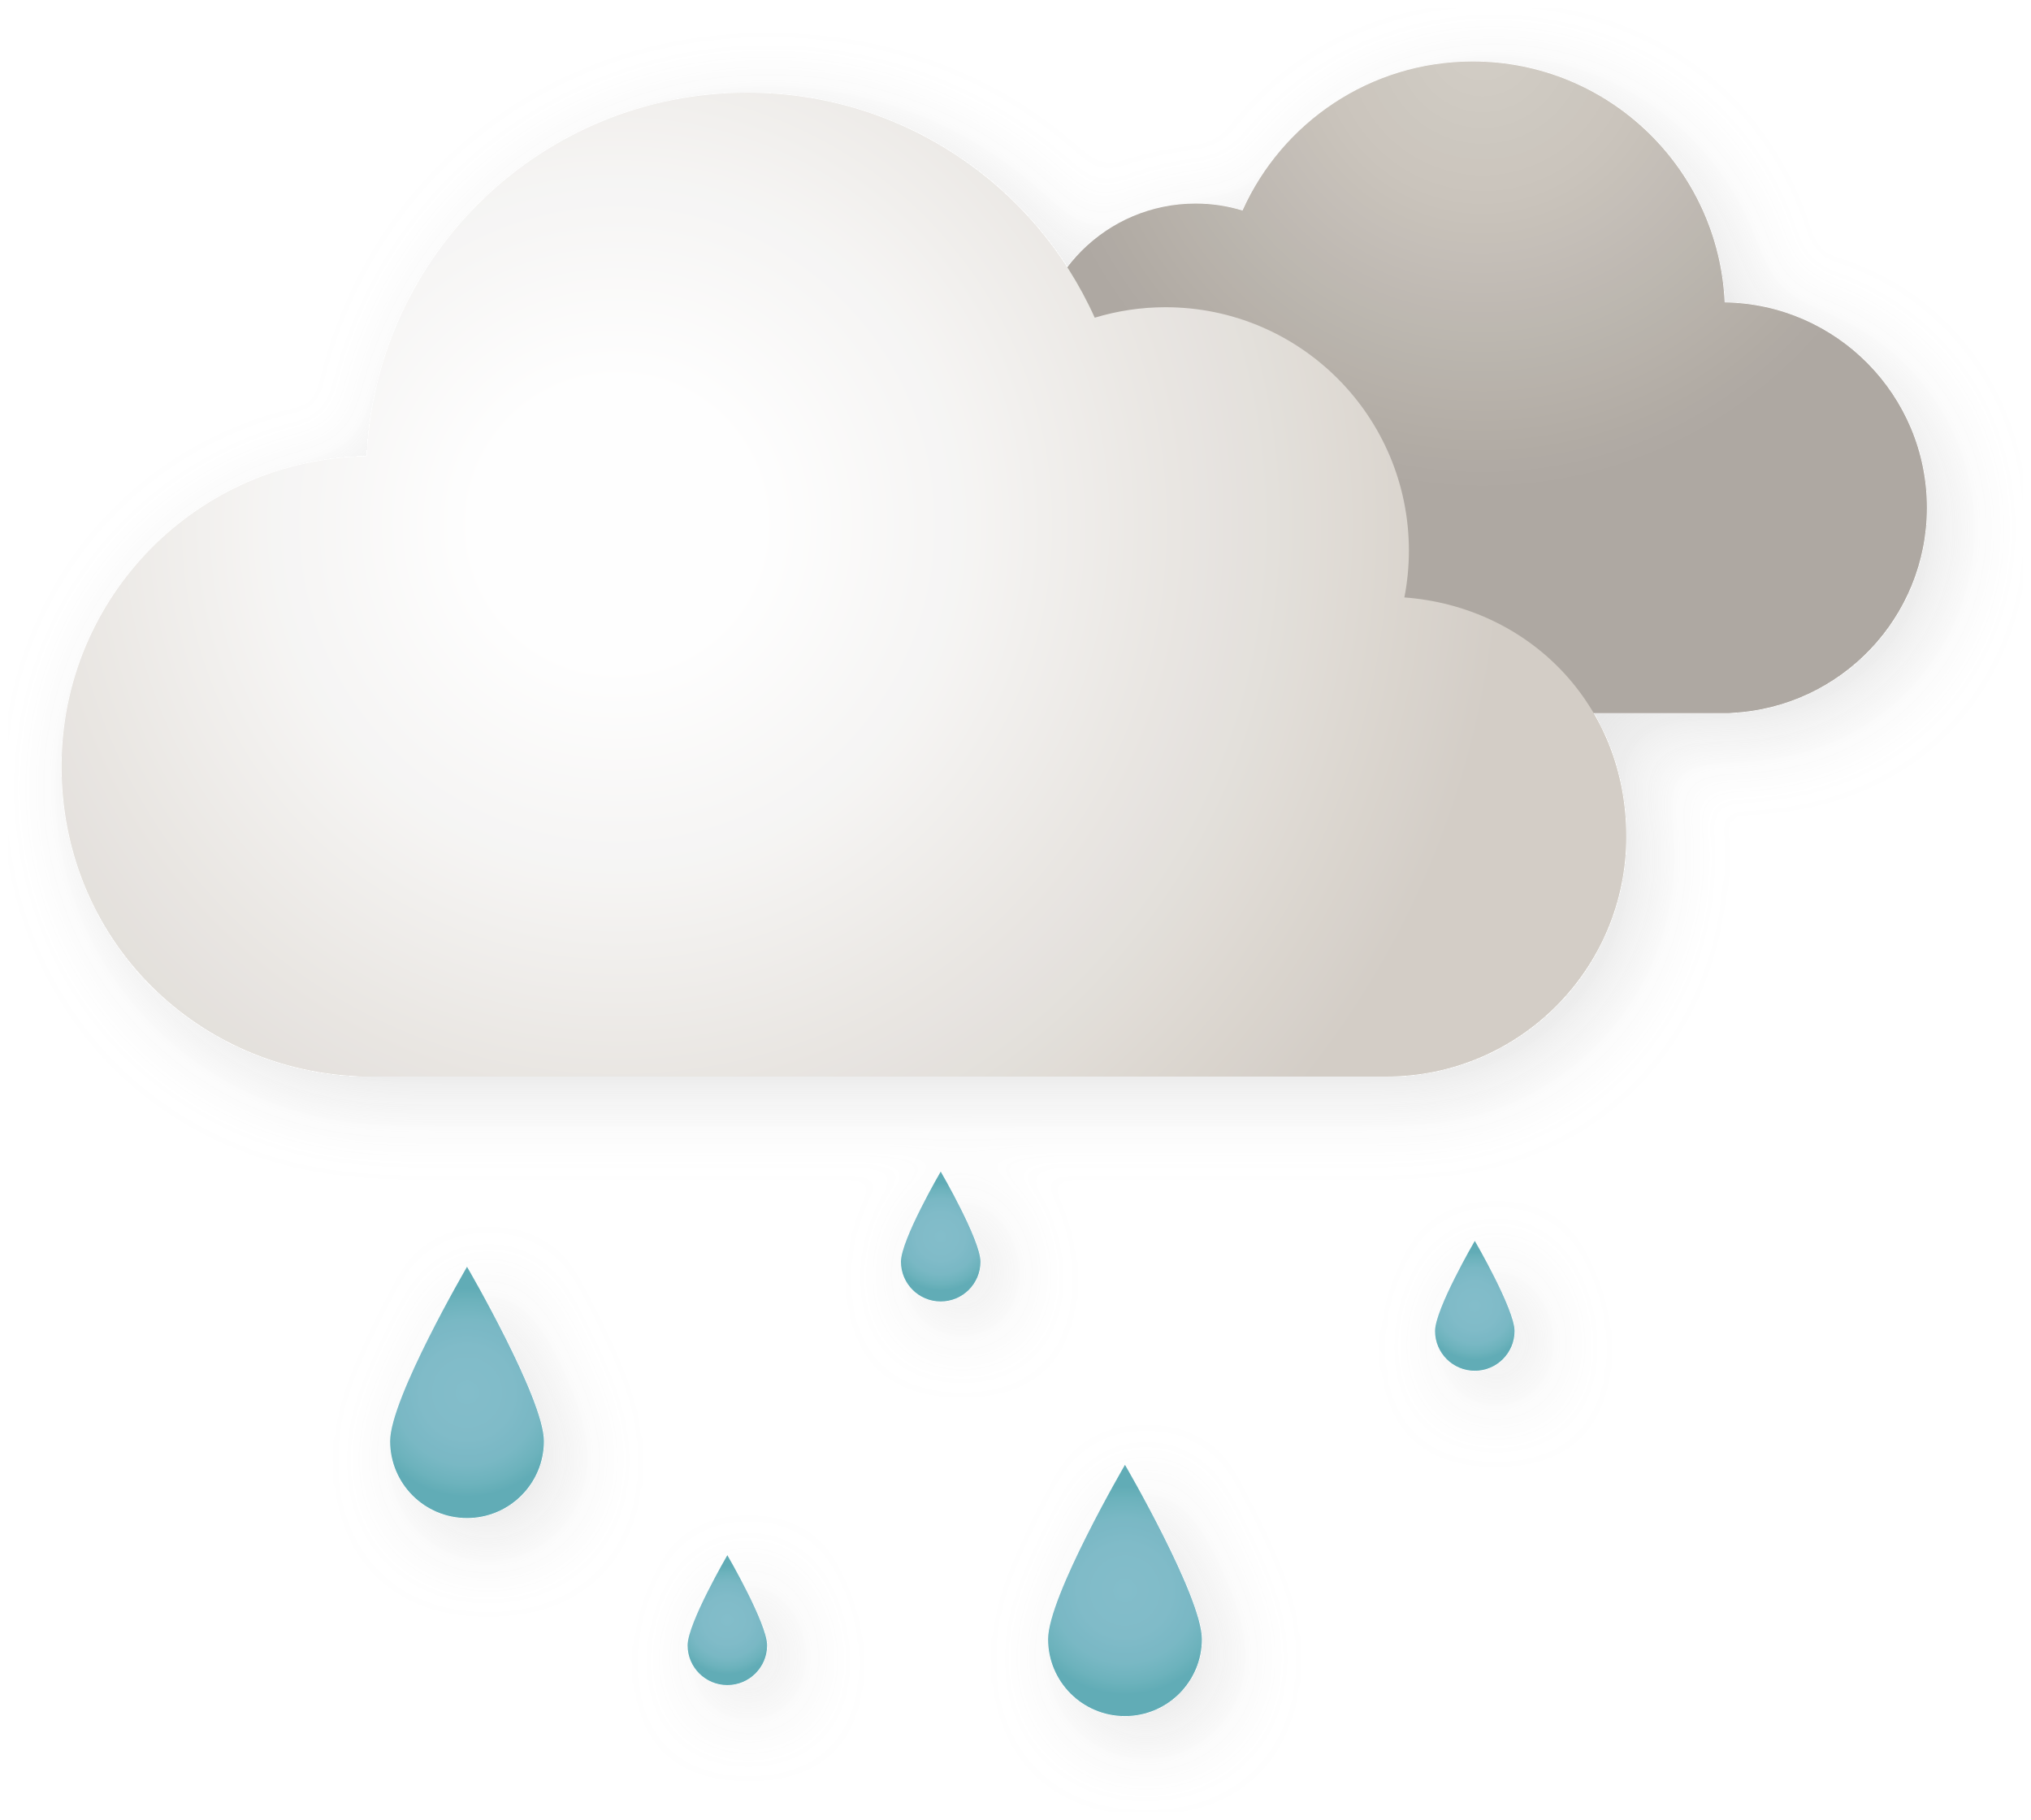
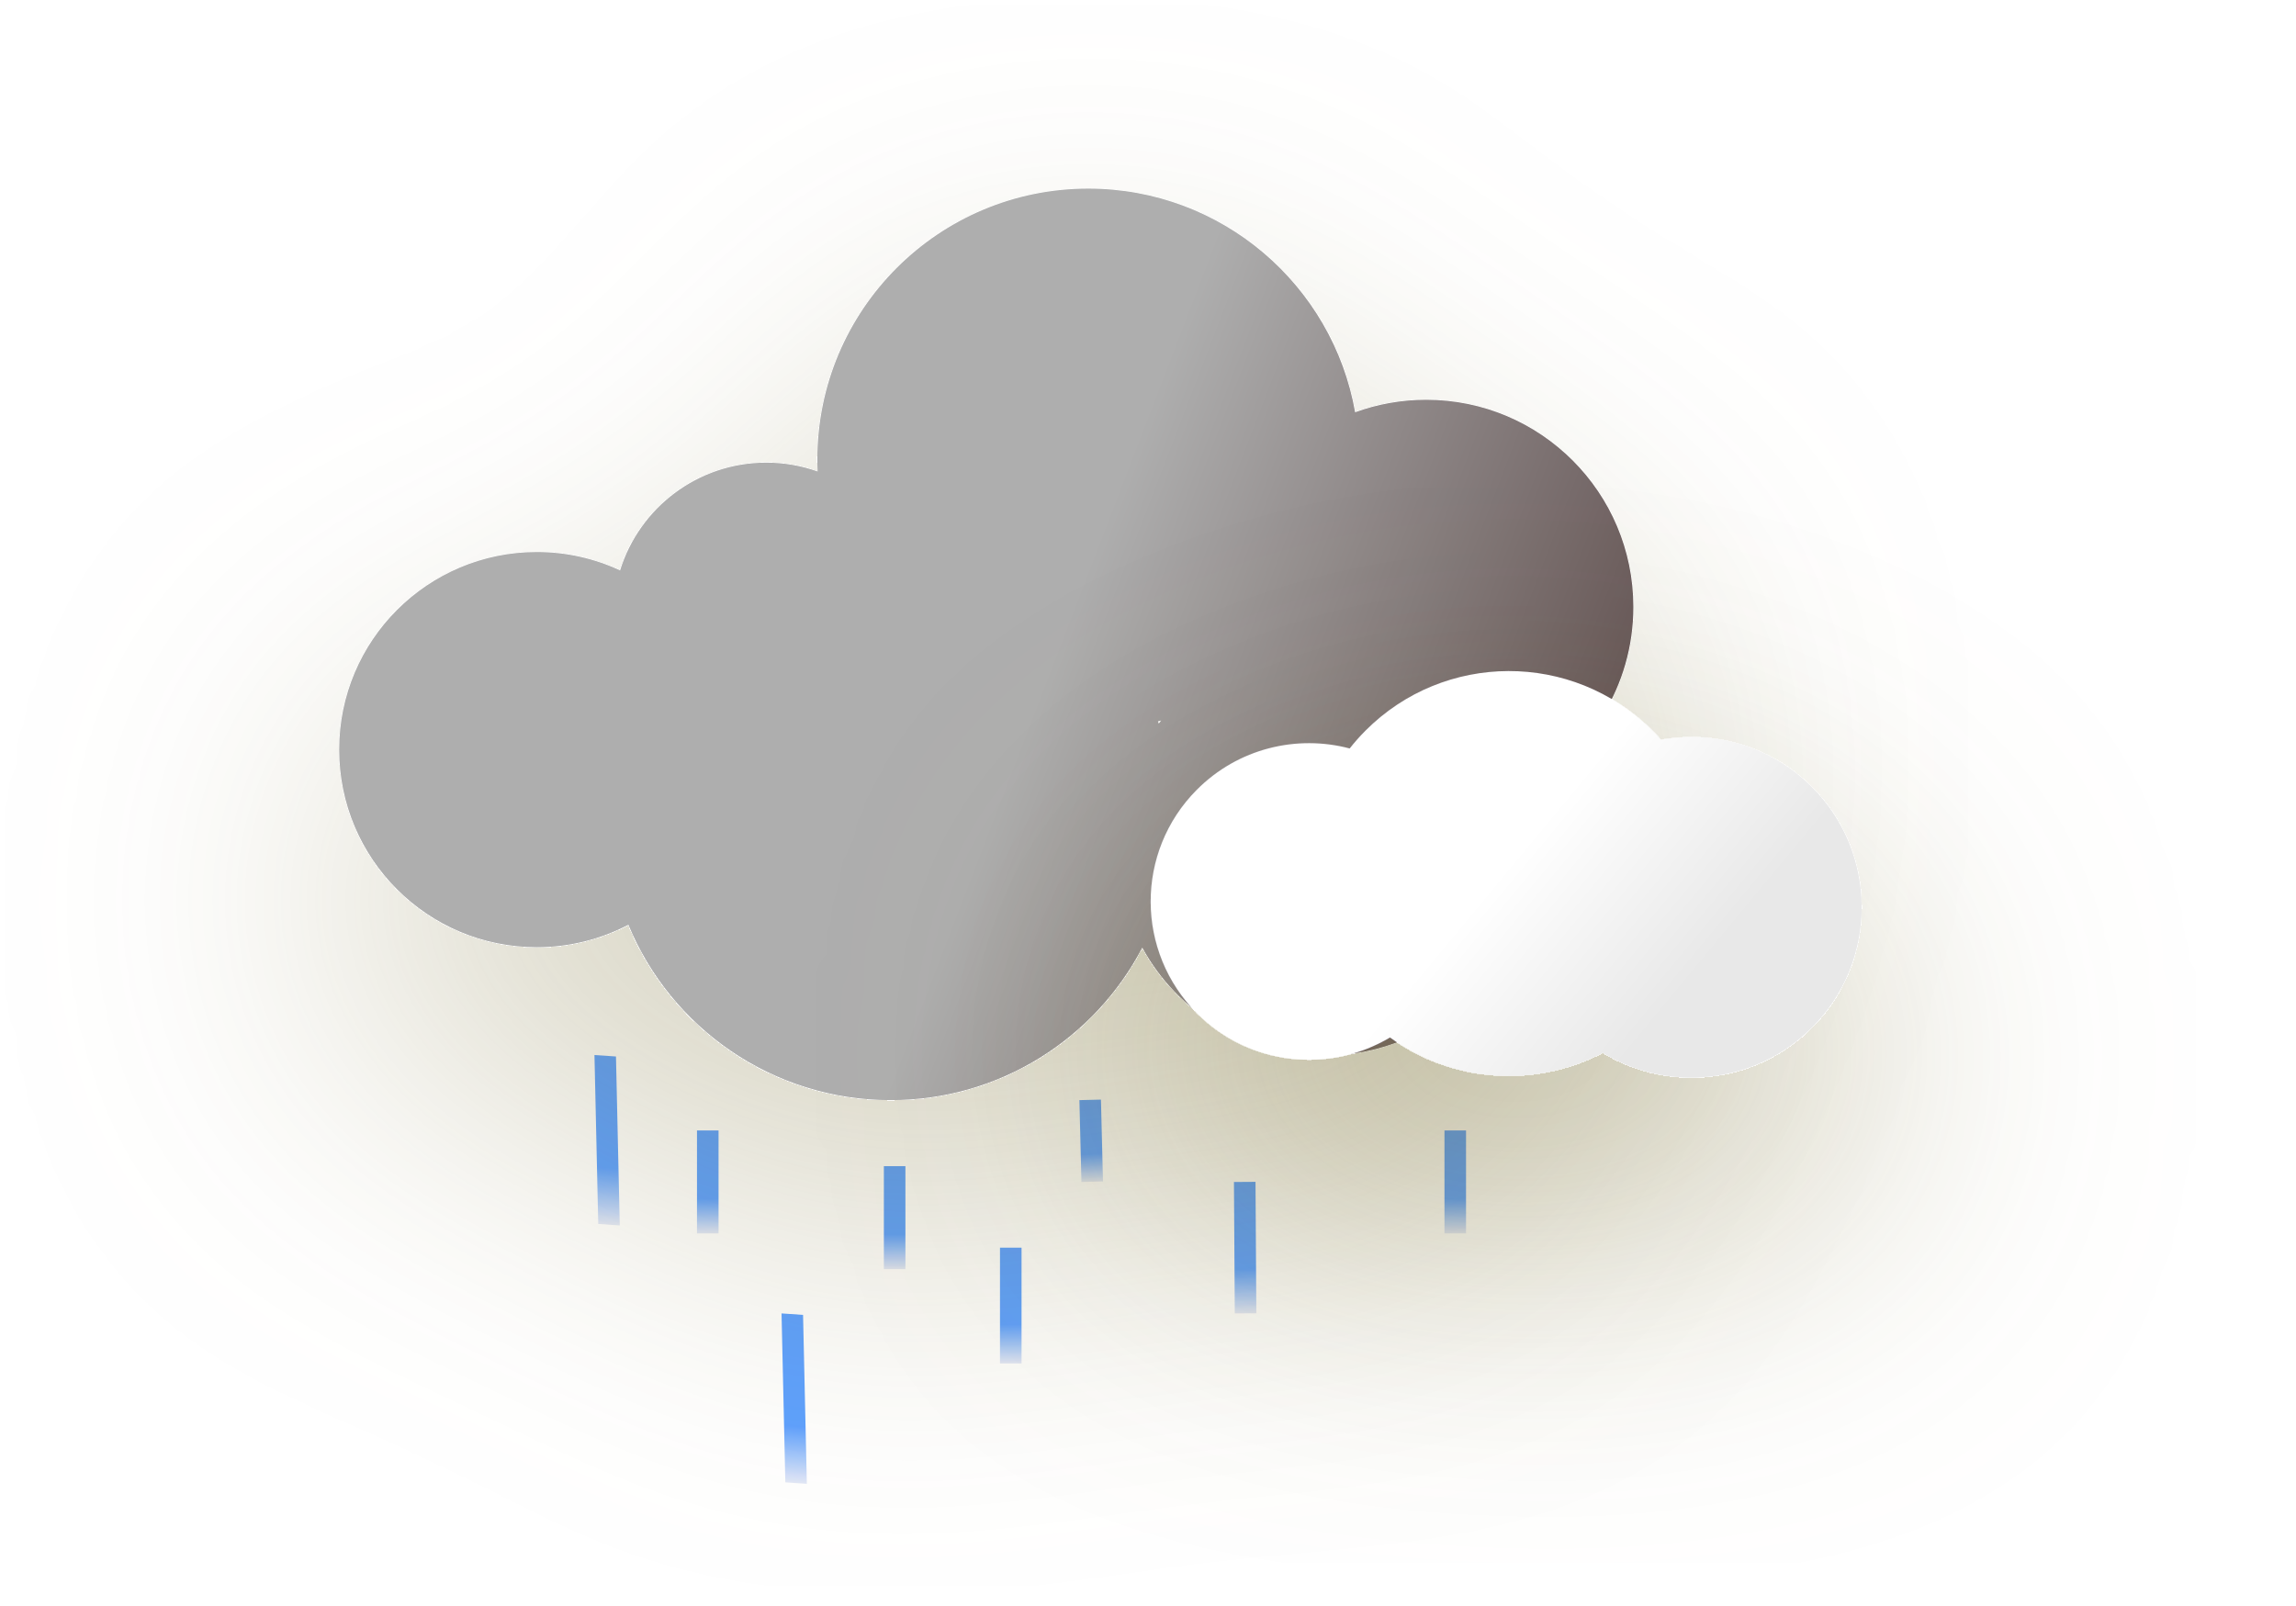
- <svg xmlns="http://www.w3.org/2000/svg" width="192" height="172" viewBox="0 0 192 172" fill="none">
-   <g opacity="0.95" filter="url(#filter0_d_1_23)">
-     <path d="M98.07 37.41C97.89 36.46 97.79 35.48 97.79 34.48C97.79 26.06 104.61 19.24 113.03 19.24C114.57 19.24 116.06 19.47 117.46 19.9C121.19 11.6 129.52 5.81 139.22 5.81C152.03 5.81 162.47 15.91 163.04 28.58C173.63 28.74 182.16 37.37 182.16 47.99C182.16 58.37 174.02 66.84 163.78 67.38C163.64 67.4 163.49 67.41 163.35 67.41H99.32C99.32 67.41 99.3 67.41 99.28 67.41C99.25 67.41 99.23 67.41 99.2 67.41C90.9 67.41 84.18 60.68 84.18 52.39C84.18 44.47 90.31 37.99 98.08 37.41H98.07Z" fill="url(#paint0_radial_1_23)" />
-     <path d="M132.76 56.48C133.04 55.05 133.19 53.57 133.19 52.05C133.19 39.34 122.89 29.04 110.18 29.04C107.85 29.04 105.61 29.39 103.49 30.03C97.86 17.5 85.28 8.76 70.64 8.76C51.3 8.76 35.53 24.01 34.68 43.13C18.7 43.38 5.82 56.4 5.82 72.44C5.82 88.48 18.11 100.9 33.57 101.72C33.78 101.75 34 101.76 34.22 101.76H130.89C130.89 101.76 130.93 101.76 130.95 101.76C130.99 101.76 131.03 101.76 131.06 101.76C143.58 101.76 153.74 91.61 153.74 79.08C153.74 66.55 144.49 57.34 132.75 56.47L132.76 56.48Z" fill="url(#paint1_radial_1_23)" />
-     <path d="M51.42 136.22C51.42 140.23 48.17 143.49 44.15 143.49C40.13 143.49 36.88 140.24 36.88 136.22C36.88 132.2 44.15 119.74 44.15 119.74C44.15 119.74 51.42 132.2 51.42 136.22Z" fill="url(#paint2_radial_1_23)" />
-     <path d="M113.62 154.94C113.62 158.95 110.37 162.21 106.35 162.21C102.33 162.21 99.08 158.96 99.08 154.94C99.08 150.92 106.35 138.46 106.35 138.46C106.35 138.46 113.62 150.92 113.62 154.94Z" fill="url(#paint3_radial_1_23)" />
-     <path d="M92.69 119.26C92.69 121.34 91.01 123.02 88.93 123.02C86.85 123.02 85.17 121.34 85.17 119.26C85.17 117.18 88.93 110.74 88.93 110.74C88.93 110.74 92.69 117.19 92.69 119.26Z" fill="url(#paint4_radial_1_23)" />
-     <path d="M143.18 125.81C143.18 127.89 141.5 129.57 139.42 129.57C137.34 129.57 135.66 127.89 135.66 125.81C135.66 123.73 139.42 117.29 139.42 117.29C139.42 117.29 143.18 123.74 143.18 125.81Z" fill="url(#paint5_radial_1_23)" />
-     <path d="M72.52 155.52C72.52 157.6 70.84 159.28 68.76 159.28C66.68 159.28 65 157.6 65 155.52C65 153.44 68.76 147 68.76 147C68.76 147 72.52 153.45 72.52 155.52Z" fill="url(#paint6_radial_1_23)" />
+ <svg xmlns="http://www.w3.org/2000/svg" width="213" height="149" viewBox="0 0 213 149" fill="none">
+   <line y1="-1" x2="15.68" y2="-1" transform="matrix(0.0224125 0.999749 -0.99764 -0.0686617 72.5039 121.867)" stroke="url(#paint0_linear_7232_107363)" stroke-width="2" />
+   <line x1="82.996" y1="108.203" x2="82.996" y2="117.758" stroke="url(#paint1_linear_7232_107363)" stroke-width="2" />
+   <line x1="65.66" y1="104.891" x2="65.66" y2="114.445" stroke="url(#paint2_linear_7232_107363)" stroke-width="2" />
+   <line x1="135.004" y1="104.891" x2="135.004" y2="114.445" stroke="url(#paint3_linear_7232_107363)" stroke-width="2" />
+   <line x1="93.769" y1="115.766" x2="93.769" y2="126.512" stroke="url(#paint4_linear_7232_107363)" stroke-width="2" />
+   <line x1="101.136" y1="102.053" x2="101.324" y2="109.647" stroke="url(#paint5_linear_7232_107363)" stroke-width="2" />
+   <line x1="115.473" y1="109.665" x2="115.551" y2="121.861" stroke="url(#paint6_linear_7232_107363)" stroke-width="2" />
+   <line y1="-1" x2="15.68" y2="-1" transform="matrix(0.0224125 0.999749 -0.99764 -0.0686617 55.1484 97.8906)" stroke="url(#paint7_linear_7232_107363)" stroke-width="2" />
+   <g filter="url(#filter0_d_7232_107363)">
+     <path d="M100.961 17.5C113.348 17.5 123.641 26.46 125.716 38.252C127.771 37.502 129.991 37.093 132.306 37.093C142.922 37.093 151.527 45.699 151.527 56.315C151.527 63.684 147.38 70.084 141.293 73.31C141.795 75.025 142.065 76.839 142.065 78.717C142.065 89.333 133.46 97.939 122.844 97.939C115.565 97.939 109.231 93.893 105.968 87.927C101.575 96.337 92.771 102.078 82.626 102.078C71.648 102.078 62.242 95.357 58.294 85.806C55.754 87.136 52.865 87.89 49.8 87.89C39.674 87.89 31.465 79.681 31.465 69.555C31.465 59.429 39.674 51.22 49.8 51.22C52.561 51.22 55.178 51.832 57.526 52.925C59.316 47.134 64.712 42.927 71.091 42.927C72.76 42.927 74.362 43.216 75.85 43.745C75.834 43.378 75.824 43.008 75.824 42.637C75.824 28.754 87.078 17.5 100.961 17.5ZM107.427 66.932C107.451 67 107.476 67.069 107.5 67.138C107.572 67.043 107.643 66.947 107.717 66.853C107.62 66.88 107.524 66.906 107.427 66.932Z" fill="url(#paint8_linear_7232_107363)" />
+   </g>
+   <g filter="url(#filter1_d_7232_107363)">
+     <path d="M126.664 67.806C133.982 60.45 145.874 60.414 153.225 67.727C153.524 68.025 153.81 68.332 154.085 68.644C158.995 67.757 164.245 69.203 168.05 72.989C174.235 79.142 174.261 89.144 168.108 95.329C162.85 100.614 154.783 101.402 148.688 97.681C142.453 100.953 134.766 100.484 128.951 96.263C123.326 99.619 115.936 98.887 111.078 94.055C105.328 88.335 105.304 79.036 111.025 73.285C114.86 69.43 120.305 68.148 125.21 69.448C125.658 68.88 126.142 68.331 126.664 67.806Z" fill="url(#paint9_linear_7232_107363)" />
  </g>
  <defs>
-     <filter id="filter0_d_1_23" x="0.82" y="0.81" width="190.34" height="170.4" filterUnits="userSpaceOnUse" color-interpolation-filters="sRGB">
+     <filter id="filter0_d_7232_107363" x="0.465" y="0.5" width="182.062" height="146.578" filterUnits="userSpaceOnUse" color-interpolation-filters="sRGB">
      <feFlood flood-opacity="0" result="BackgroundImageFix" />
      <feColorMatrix in="SourceAlpha" type="matrix" values="0 0 0 0 0 0 0 0 0 0 0 0 0 0 0 0 0 0 127 0" result="hardAlpha" />
-       <feOffset dx="2" dy="2" />
-       <feGaussianBlur stdDeviation="3.5" />
+       <feOffset dy="14" />
+       <feGaussianBlur stdDeviation="15.5" />
      <feComposite in2="hardAlpha" operator="out" />
-       <feColorMatrix type="matrix" values="0 0 0 0 0.652 0 0 0 0 0.652 0 0 0 0 0.652 0 0 0 0.29 0" />
-       <feBlend mode="normal" in2="BackgroundImageFix" result="effect1_dropShadow_1_23" />
-       <feBlend mode="normal" in="SourceGraphic" in2="effect1_dropShadow_1_23" result="shape" />
+       <feColorMatrix type="matrix" values="0 0 0 0 0.448 0 0 0 0 0.405 0 0 0 0 0.16 0 0 0 0.28 0" />
+       <feBlend mode="normal" in2="BackgroundImageFix" result="effect1_dropShadow_7232_107363" />
+       <feBlend mode="normal" in="SourceGraphic" in2="effect1_dropShadow_7232_107363" result="shape" />
    </filter>
-     <radialGradient id="paint0_radial_1_23" cx="0" cy="0" r="1" gradientUnits="userSpaceOnUse" gradientTransform="translate(140.16 3.88) rotate(180) scale(42.65 42.65)">
-       <stop stop-color="#D1CBC3" />
-       <stop offset="0.35" stop-color="#C7C1B9" />
-       <stop offset="0.94" stop-color="#ACA69F" />
-       <stop offset="1" stop-color="#AAA49D" />
-     </radialGradient>
-     <radialGradient id="paint1_radial_1_23" cx="0" cy="0" r="1" gradientUnits="userSpaceOnUse" gradientTransform="translate(58.28 49.54) scale(84.07 84.07)">
-       <stop offset="0.16" stop-color="#FEFEFE" />
-       <stop offset="0.37" stop-color="#F6F5F4" />
-       <stop offset="0.74" stop-color="#E2DED9" />
-       <stop offset="1" stop-color="#D1CBC3" />
-     </radialGradient>
-     <radialGradient id="paint2_radial_1_23" cx="0" cy="0" r="1" gradientUnits="userSpaceOnUse" gradientTransform="translate(44.16 131.62) scale(9.83998 9.84)">
-       <stop stop-color="#7DBAC7" />
-       <stop offset="0.45" stop-color="#7AB8C5" />
-       <stop offset="0.7" stop-color="#72B4C1" />
-       <stop offset="0.89" stop-color="#65AEB9" />
-       <stop offset="1" stop-color="#59A8B2" />
-     </radialGradient>
-     <radialGradient id="paint3_radial_1_23" cx="0" cy="0" r="1" gradientUnits="userSpaceOnUse" gradientTransform="translate(106.35 150.34) scale(9.83998 9.84)">
-       <stop stop-color="#7DBAC7" />
-       <stop offset="0.45" stop-color="#7AB8C5" />
-       <stop offset="0.7" stop-color="#72B4C1" />
-       <stop offset="0.89" stop-color="#65AEB9" />
-       <stop offset="1" stop-color="#59A8B2" />
-     </radialGradient>
-     <radialGradient id="paint4_radial_1_23" cx="0" cy="0" r="1" gradientUnits="userSpaceOnUse" gradientTransform="translate(88.93 116.88) scale(5.09001 5.09001)">
-       <stop stop-color="#7DBAC7" />
-       <stop offset="0.45" stop-color="#7AB8C5" />
-       <stop offset="0.7" stop-color="#72B4C1" />
-       <stop offset="0.89" stop-color="#65AEB9" />
-       <stop offset="1" stop-color="#59A8B2" />
-     </radialGradient>
-     <radialGradient id="paint5_radial_1_23" cx="0" cy="0" r="1" gradientUnits="userSpaceOnUse" gradientTransform="translate(139.42 123.43) scale(5.09001 5.09001)">
-       <stop stop-color="#7DBAC7" />
-       <stop offset="0.45" stop-color="#7AB8C5" />
-       <stop offset="0.7" stop-color="#72B4C1" />
-       <stop offset="0.89" stop-color="#65AEB9" />
-       <stop offset="1" stop-color="#59A8B2" />
-     </radialGradient>
-     <radialGradient id="paint6_radial_1_23" cx="0" cy="0" r="1" gradientUnits="userSpaceOnUse" gradientTransform="translate(68.76 153.14) scale(5.09001 5.09001)">
-       <stop stop-color="#7DBAC7" />
-       <stop offset="0.45" stop-color="#7AB8C5" />
-       <stop offset="0.7" stop-color="#72B4C1" />
-       <stop offset="0.89" stop-color="#65AEB9" />
-       <stop offset="1" stop-color="#59A8B2" />
-     </radialGradient>
+     <filter id="filter1_d_7232_107363" x="75.75" y="45.266" width="127.957" height="99.719" filterUnits="userSpaceOnUse" color-interpolation-filters="sRGB">
+       <feFlood flood-opacity="0" result="BackgroundImageFix" />
+       <feColorMatrix in="SourceAlpha" type="matrix" values="0 0 0 0 0 0 0 0 0 0 0 0 0 0 0 0 0 0 127 0" result="hardAlpha" />
+       <feOffset dy="14" />
+       <feGaussianBlur stdDeviation="15.5" />
+       <feComposite in2="hardAlpha" operator="out" />
+       <feColorMatrix type="matrix" values="0 0 0 0 0.448 0 0 0 0 0.405 0 0 0 0 0.16 0 0 0 0.38 0" />
+       <feBlend mode="normal" in2="BackgroundImageFix" result="effect1_dropShadow_7232_107363" />
+       <feBlend mode="normal" in="SourceGraphic" in2="effect1_dropShadow_7232_107363" result="shape" />
+     </filter>
+     <linearGradient id="paint0_linear_7232_107363" x1="0" y1="0.5" x2="15.68" y2="0.5" gradientUnits="userSpaceOnUse">
+       <stop offset="0.663" stop-color="#5EA1FF" />
+       <stop offset="1" stop-color="#E3E8F7" />
+     </linearGradient>
+     <linearGradient id="paint1_linear_7232_107363" x1="81.496" y1="108.203" x2="81.496" y2="117.758" gradientUnits="userSpaceOnUse">
+       <stop offset="0.663" stop-color="#5EA1FF" />
+       <stop offset="1" stop-color="#E3E8F7" />
+     </linearGradient>
+     <linearGradient id="paint2_linear_7232_107363" x1="64.16" y1="104.891" x2="64.16" y2="114.445" gradientUnits="userSpaceOnUse">
+       <stop offset="0.663" stop-color="#5EA1FF" />
+       <stop offset="1" stop-color="#E3E8F7" />
+     </linearGradient>
+     <linearGradient id="paint3_linear_7232_107363" x1="133.504" y1="104.891" x2="133.504" y2="114.445" gradientUnits="userSpaceOnUse">
+       <stop offset="0.663" stop-color="#5EA1FF" />
+       <stop offset="1" stop-color="#E3E8F7" />
+     </linearGradient>
+     <linearGradient id="paint4_linear_7232_107363" x1="92.269" y1="115.766" x2="92.269" y2="126.512" gradientUnits="userSpaceOnUse">
+       <stop offset="0.663" stop-color="#5EA1FF" />
+       <stop offset="1" stop-color="#E3E8F7" />
+     </linearGradient>
+     <linearGradient id="paint5_linear_7232_107363" x1="99.637" y1="102.09" x2="99.824" y2="109.684" gradientUnits="userSpaceOnUse">
+       <stop offset="0.663" stop-color="#5EA1FF" />
+       <stop offset="1" stop-color="#E3E8F7" />
+     </linearGradient>
+     <linearGradient id="paint6_linear_7232_107363" x1="113.973" y1="109.675" x2="114.051" y2="121.87" gradientUnits="userSpaceOnUse">
+       <stop offset="0.663" stop-color="#5EA1FF" />
+       <stop offset="1" stop-color="#E3E8F7" />
+     </linearGradient>
+     <linearGradient id="paint7_linear_7232_107363" x1="0" y1="0.5" x2="15.68" y2="0.5" gradientUnits="userSpaceOnUse">
+       <stop offset="0.663" stop-color="#5EA1FF" />
+       <stop offset="1" stop-color="#E3E8F7" />
+     </linearGradient>
+     <linearGradient id="paint8_linear_7232_107363" x1="26.793" y1="30.368" x2="178.355" y2="88.612" gradientUnits="userSpaceOnUse">
+       <stop offset="0.475" stop-color="#AEAEAE" />
+       <stop offset="1" stop-color="#381E1E" />
+     </linearGradient>
+     <linearGradient id="paint9_linear_7232_107363" x1="115.991" y1="72.332" x2="149.329" y2="99.982" gradientUnits="userSpaceOnUse">
+       <stop offset="0.54" stop-color="white" />
+       <stop offset="1" stop-color="#E8E8E8" />
+     </linearGradient>
  </defs>
</svg>
